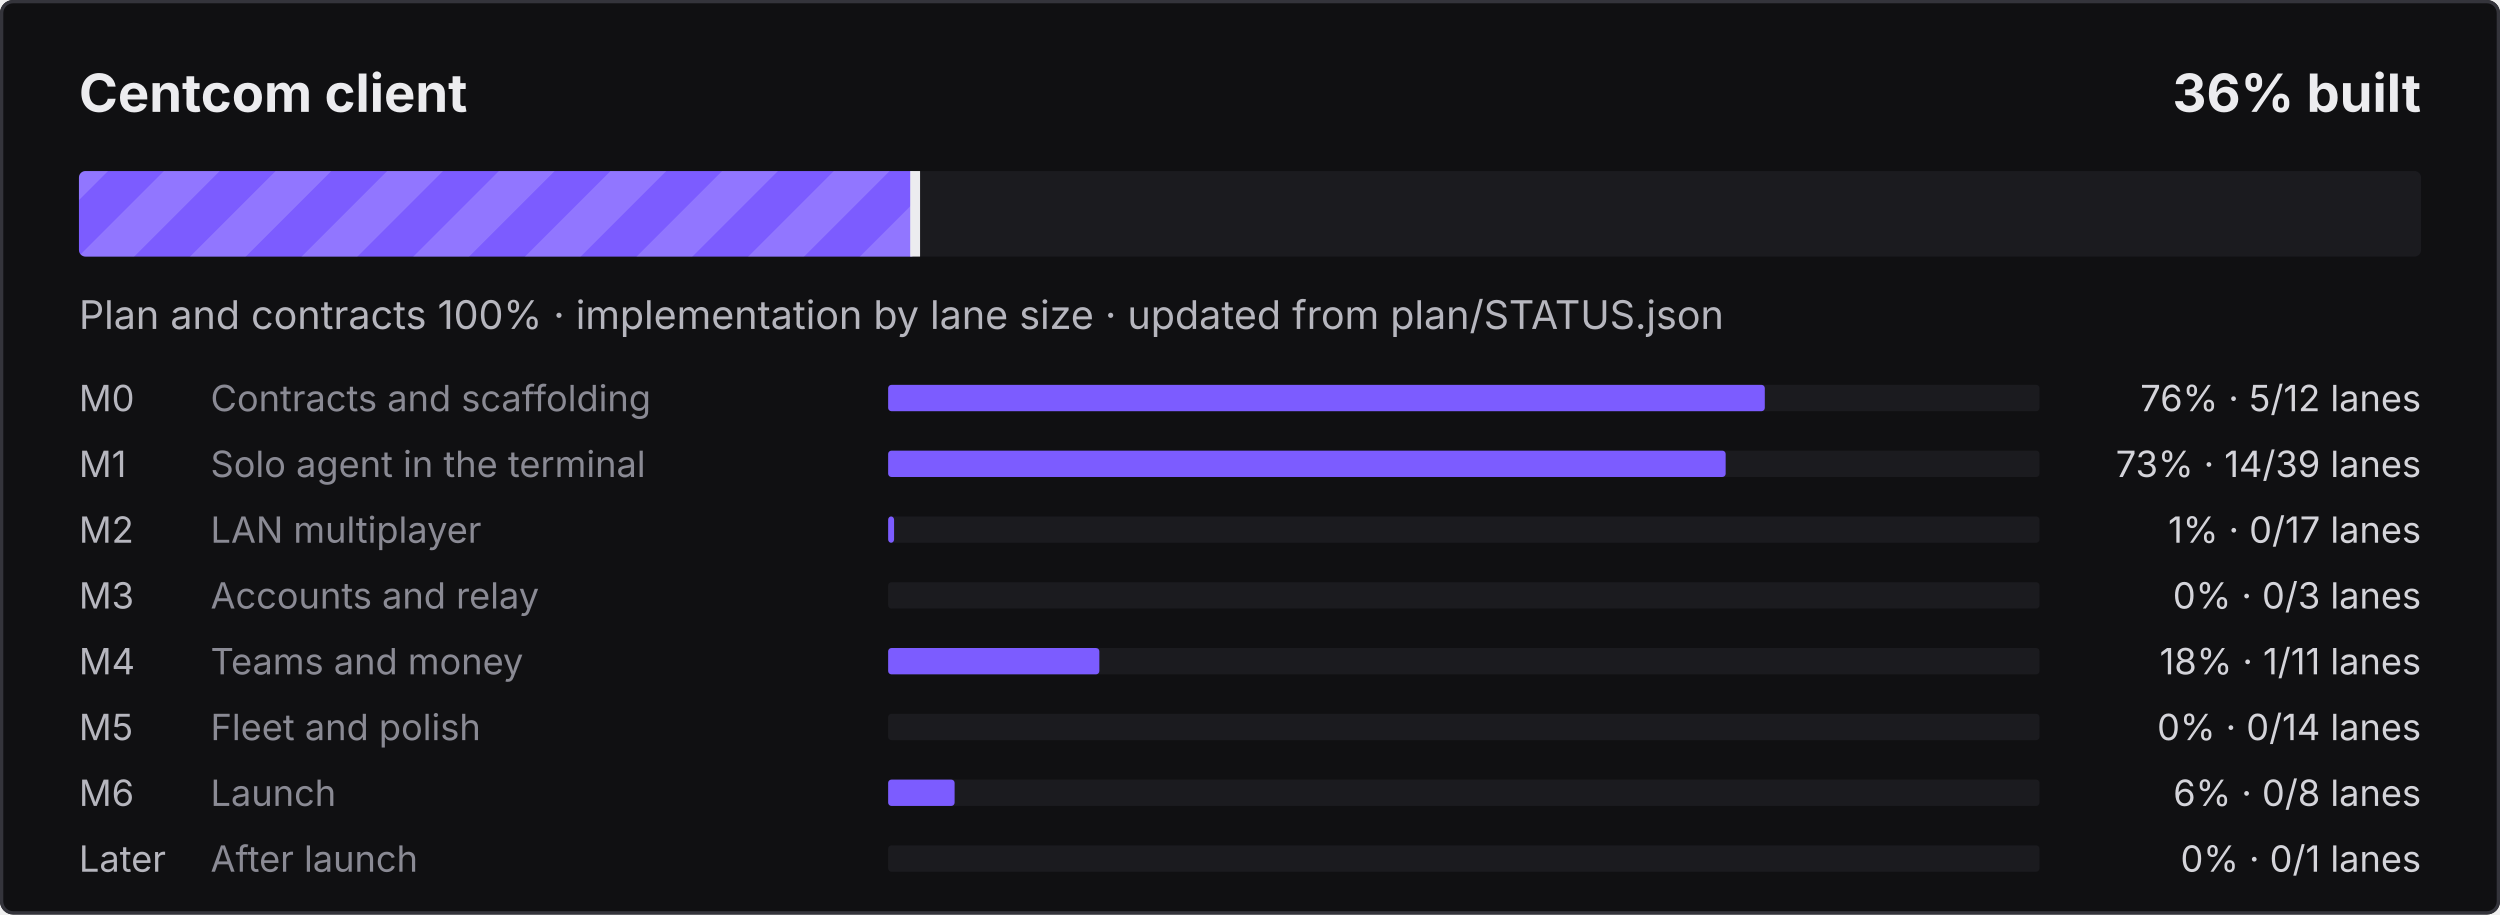
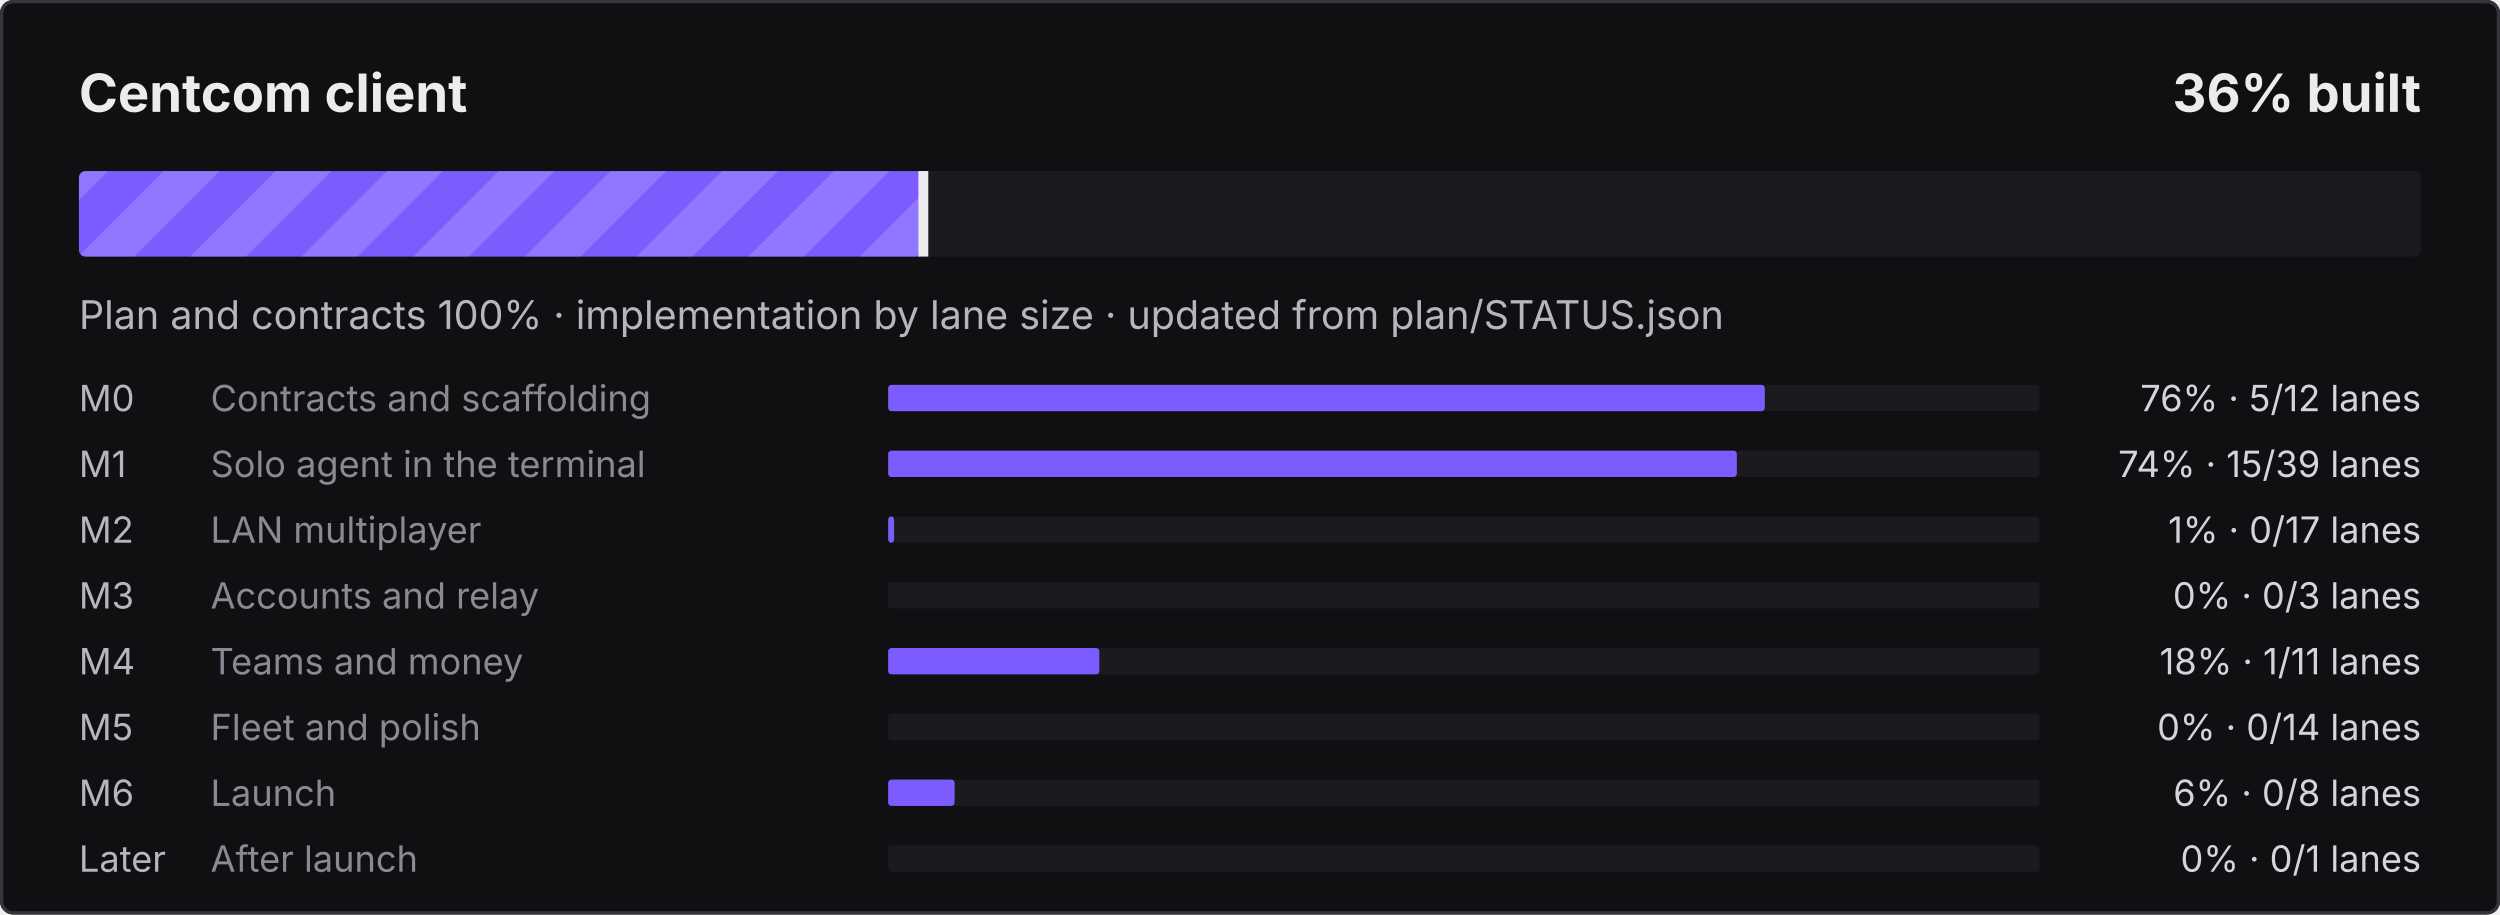
<svg xmlns="http://www.w3.org/2000/svg" width="760" height="278" viewBox="0 0 760 278" role="img" aria-label="Centcom client: 36% built">
  <defs>
    <pattern id="s" width="24" height="24" patternUnits="userSpaceOnUse" patternTransform="rotate(45)">
      <rect width="12" height="24" fill="#fff" fill-opacity=".16" />
    </pattern>
    <clipPath id="c">
      <rect x="24" y="52" width="712" height="26" rx="2" />
    </clipPath>
  </defs>
  <style>@keyframes mv{to{transform:translateX(24px)}}
.st{animation:mv .9s linear infinite}text{font-family:ui-sans-serif,system-ui,-apple-system,"Segoe UI",sans-serif}
@media (prefers-reduced-motion:reduce){.st{animation:none}}</style>
  <rect width="760" height="278" rx="4" fill="#101012" />
  <rect x=".5" y=".5" width="759" height="277" rx="3.5" fill="none" stroke="#34343B" />
  <text x="24" y="34" fill="#ECECEF" font-size="16" font-weight="700">Centcom client</text>
  <text x="736" y="34" fill="#ECECEF" font-size="16" font-weight="700" text-anchor="end">36% built</text>
  <rect x="24" y="52" width="712" height="26" rx="2" fill="#1B1B1F" />
  <clipPath id="cf">
-     <rect x="24" y="52" width="254.7" height="26" rx="2" />
+     <rect x="24" y="52" width="257.2" height="26" rx="2" />
  </clipPath>
  <g clip-path="url(#cf)">
-     <rect x="24" y="52" width="254.7" height="26" fill="#7C5CFF" />
-     <rect x="0" y="52" width="302.7" height="26" fill="url(#s)" class="st" />
+     <rect x="24" y="52" width="257.2" height="26" fill="#7C5CFF" />
+     <rect x="0" y="52" width="305.2" height="26" fill="url(#s)" class="st" />
  </g>
-   <rect x="276.7" y="52" width="3" height="26" fill="#ECECEF" />
+   <rect x="279.2" y="52" width="3" height="26" fill="#ECECEF" />
  <text x="24" y="100" fill="#B6B6BE" font-size="12">Plan and contracts 100% · implementation by lane size · updated from plan/STATUS.json</text>
  <text x="24" y="125" fill="#B6B6BE" font-size="11">M0</text>
  <text x="64" y="125" fill="#8A8A94" font-size="11">Contracts and scaffolding</text>
  <rect x="270" y="117" width="350" height="8" rx="1" fill="#1B1B1F" />
  <rect x="270" y="117" width="266.5" height="8" rx="1" fill="#7C5CFF" />
  <text x="736" y="125" fill="#D4D4DA" font-size="11" text-anchor="end">76% · 5/12 lanes</text>
  <text x="24" y="145" fill="#B6B6BE" font-size="11">M1</text>
  <text x="64" y="145" fill="#8A8A94" font-size="11">Solo agent in the terminal</text>
  <rect x="270" y="137" width="350" height="8" rx="1" fill="#1B1B1F" />
-   <rect x="270" y="137" width="254.6" height="8" rx="1" fill="#7C5CFF" />
-   <text x="736" y="145" fill="#D4D4DA" font-size="11" text-anchor="end">73% · 14/39 lanes</text>
+   <rect x="270" y="137" width="258.0" height="8" rx="1" fill="#7C5CFF" />
+   <text x="736" y="145" fill="#D4D4DA" font-size="11" text-anchor="end">74% · 15/39 lanes</text>
  <text x="24" y="165" fill="#B6B6BE" font-size="11">M2</text>
  <text x="64" y="165" fill="#8A8A94" font-size="11">LAN multiplayer</text>
  <rect x="270" y="157" width="350" height="8" rx="1" fill="#1B1B1F" />
  <rect x="270" y="157" width="1.8" height="8" rx="1" fill="#7C5CFF" />
  <text x="736" y="165" fill="#D4D4DA" font-size="11" text-anchor="end">1% · 0/17 lanes</text>
  <text x="24" y="185" fill="#B6B6BE" font-size="11">M3</text>
  <text x="64" y="185" fill="#8A8A94" font-size="11">Accounts and relay</text>
  <rect x="270" y="177" width="350" height="8" rx="1" fill="#1B1B1F" />
  <text x="736" y="185" fill="#D4D4DA" font-size="11" text-anchor="end">0% · 0/3 lanes</text>
  <text x="24" y="205" fill="#B6B6BE" font-size="11">M4</text>
  <text x="64" y="205" fill="#8A8A94" font-size="11">Teams and money</text>
  <rect x="270" y="197" width="350" height="8" rx="1" fill="#1B1B1F" />
  <rect x="270" y="197" width="64.2" height="8" rx="1" fill="#7C5CFF" />
  <text x="736" y="205" fill="#D4D4DA" font-size="11" text-anchor="end">18% · 1/11 lanes</text>
  <text x="24" y="225" fill="#B6B6BE" font-size="11">M5</text>
  <text x="64" y="225" fill="#8A8A94" font-size="11">Fleet and polish</text>
  <rect x="270" y="217" width="350" height="8" rx="1" fill="#1B1B1F" />
  <text x="736" y="225" fill="#D4D4DA" font-size="11" text-anchor="end">0% · 0/14 lanes</text>
  <text x="24" y="245" fill="#B6B6BE" font-size="11">M6</text>
  <text x="64" y="245" fill="#8A8A94" font-size="11">Launch</text>
  <rect x="270" y="237" width="350" height="8" rx="1" fill="#1B1B1F" />
  <rect x="270" y="237" width="20.2" height="8" rx="1" fill="#7C5CFF" />
  <text x="736" y="245" fill="#D4D4DA" font-size="11" text-anchor="end">6% · 0/8 lanes</text>
  <text x="24" y="265" fill="#B6B6BE" font-size="11">Later</text>
  <text x="64" y="265" fill="#8A8A94" font-size="11">After launch</text>
  <rect x="270" y="257" width="350" height="8" rx="1" fill="#1B1B1F" />
  <text x="736" y="265" fill="#D4D4DA" font-size="11" text-anchor="end">0% · 0/1 lanes</text>
</svg>
